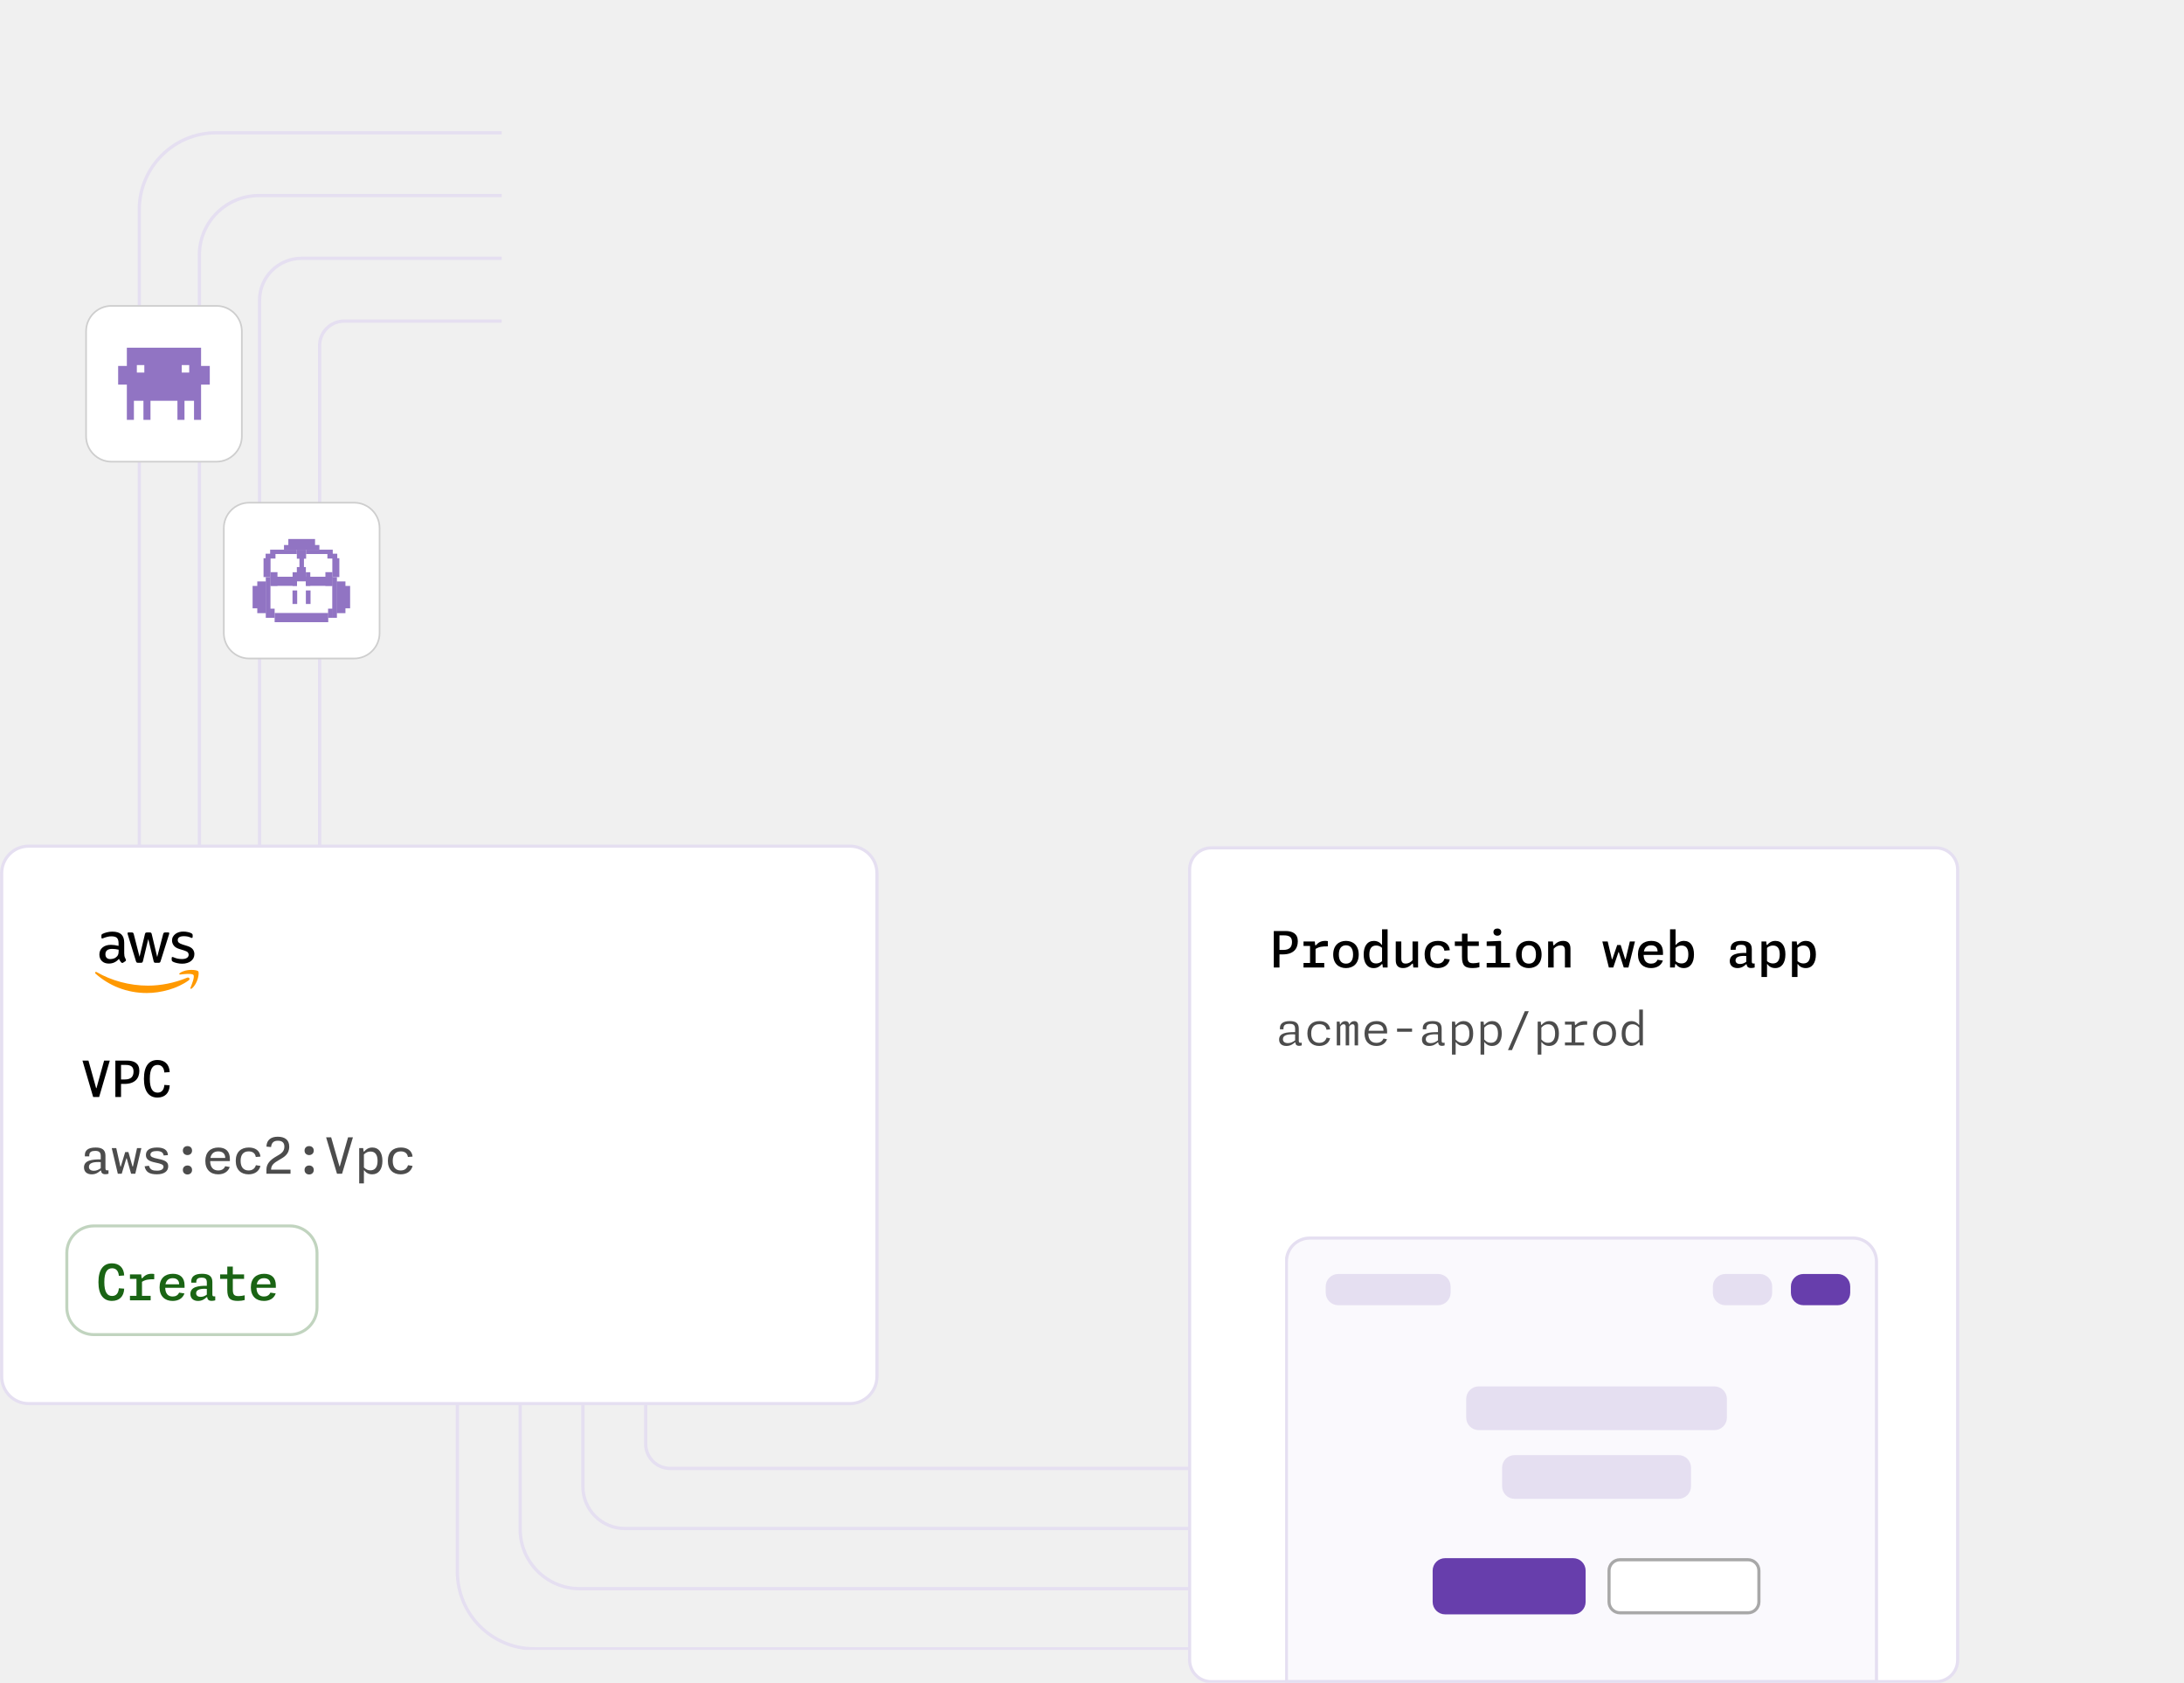
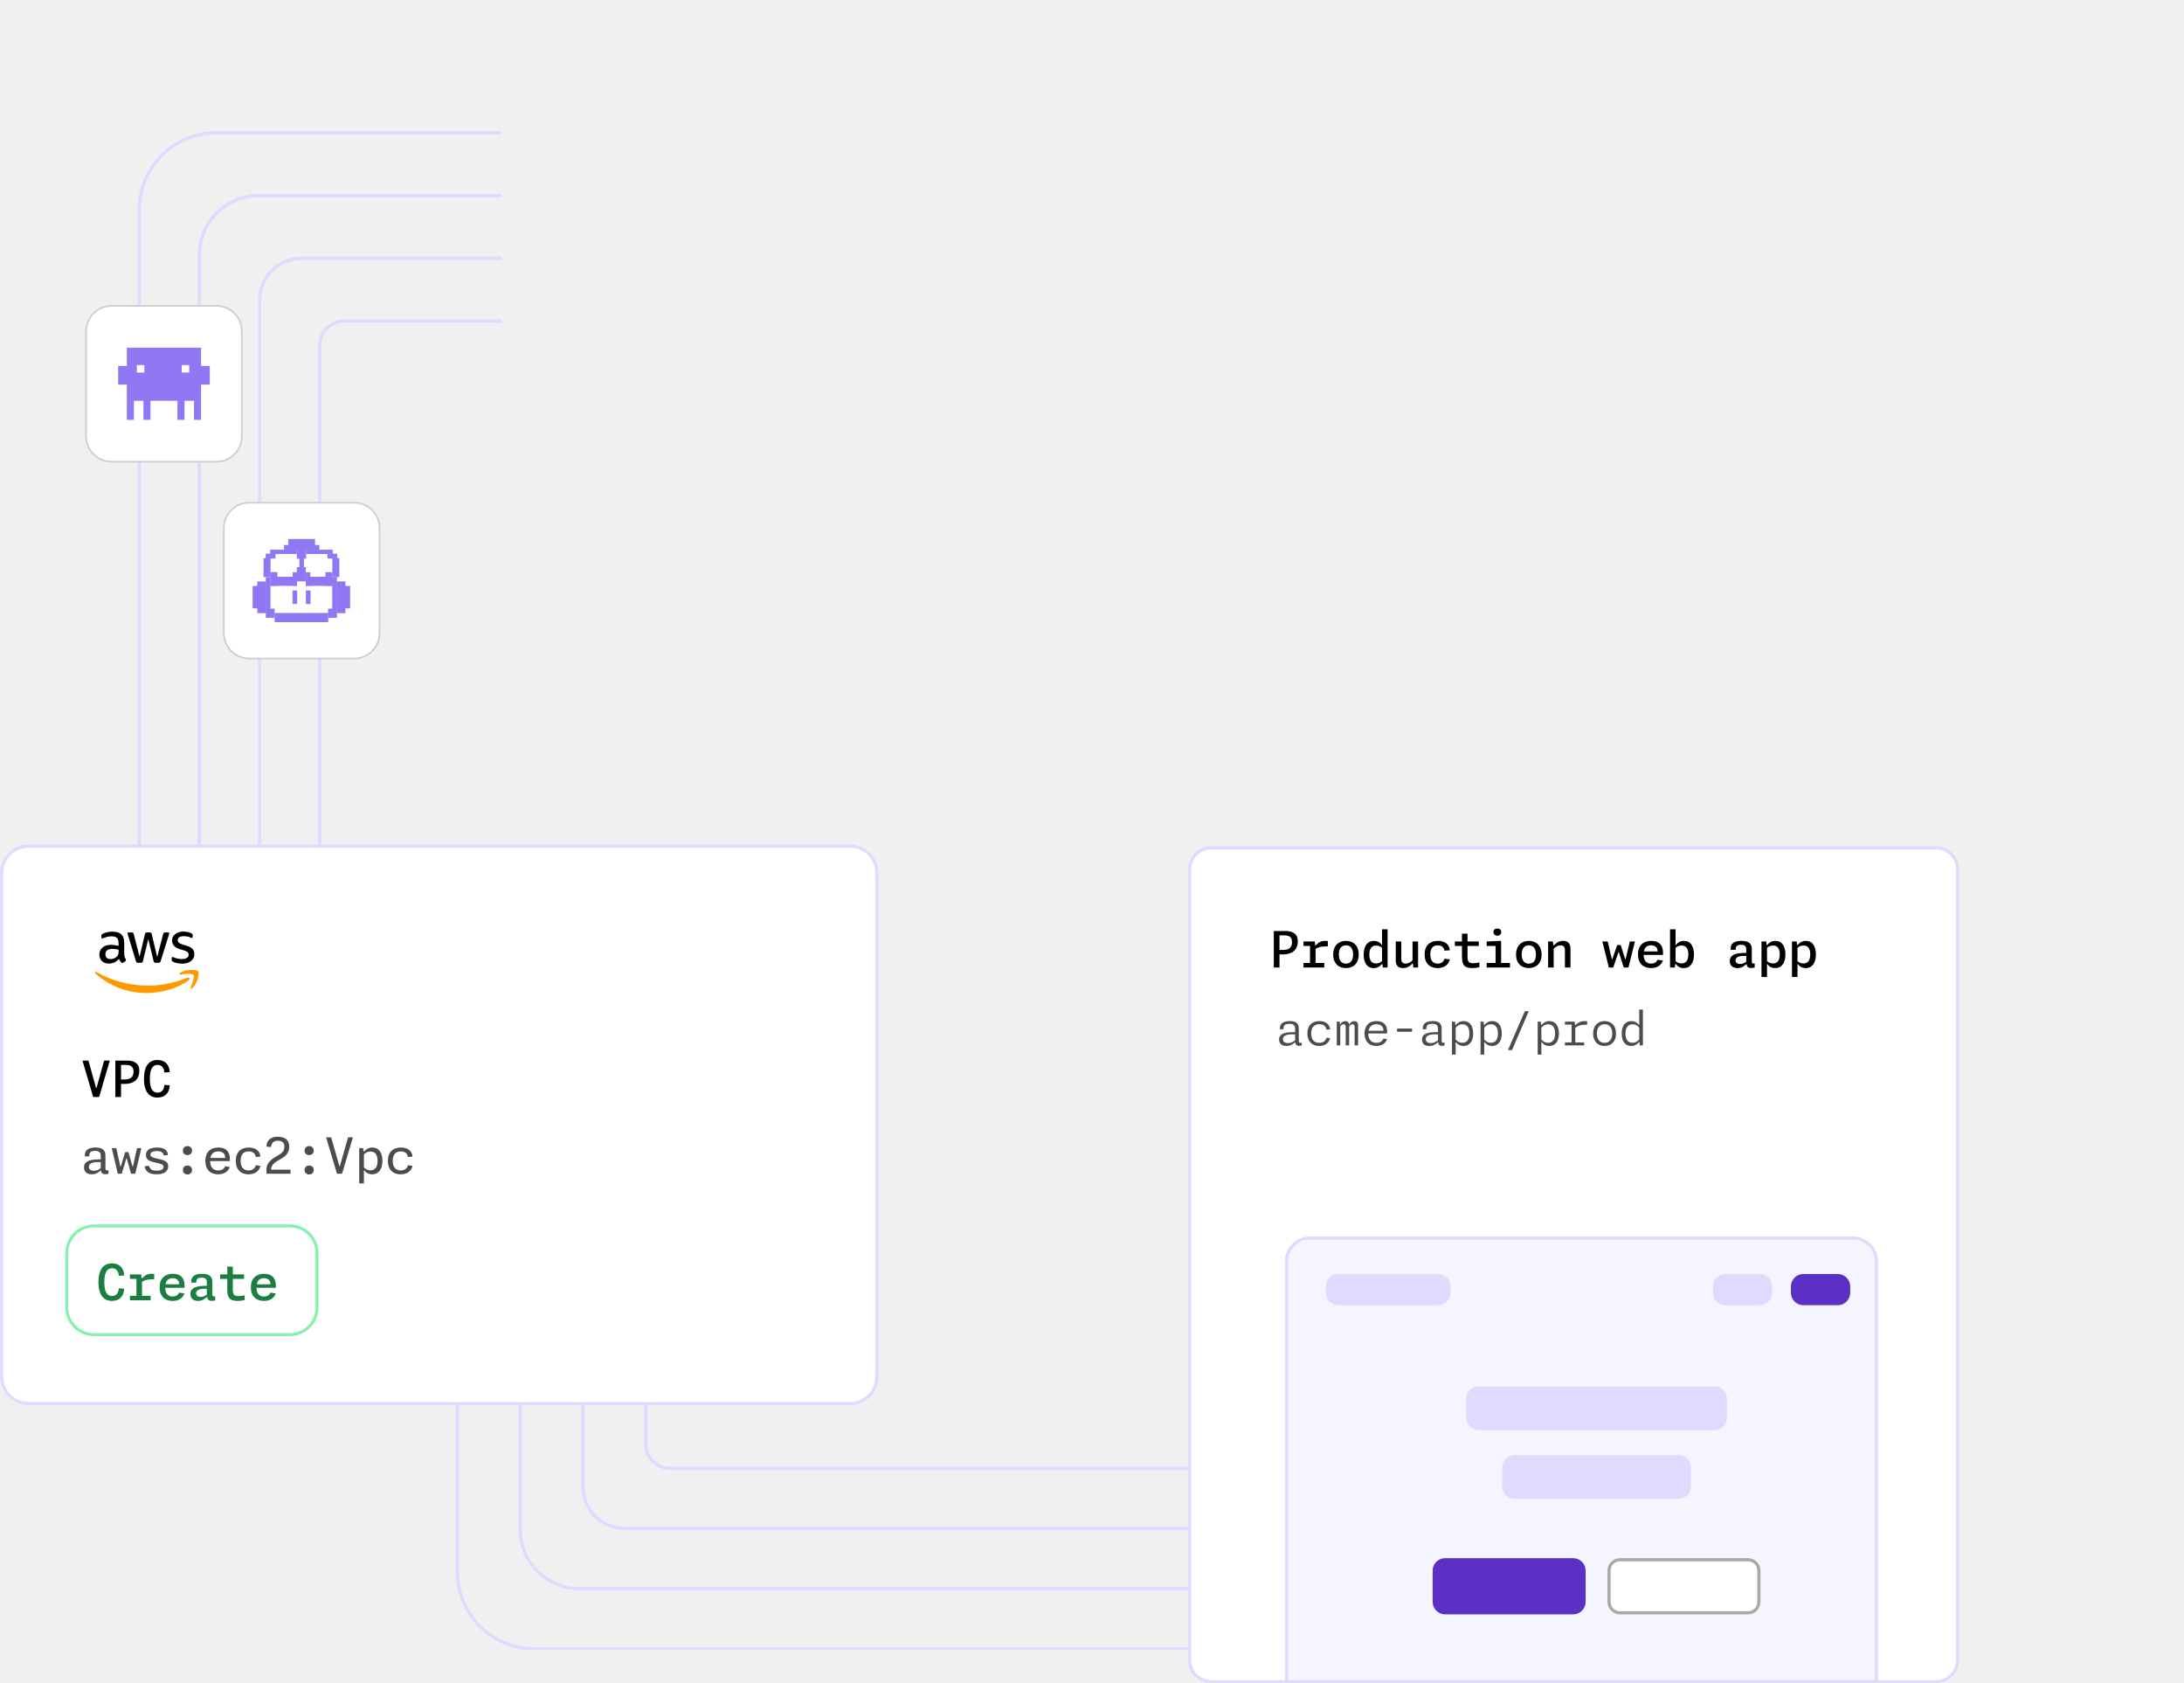
<svg xmlns="http://www.w3.org/2000/svg" width="666" height="513" viewBox="0 0 666 513" fill="none">
  <g clip-path="url(#clip0_1335_156291)">
    <g clip-path="url(#clip1_1335_156291)">
      <g clip-path="url(#clip2_1335_156291)">
-         <path d="M280.009 40.476L65.954 40.476C52.987 40.476 42.476 50.977 42.476 63.925L42.476 416.148" stroke="#E5DFF1" stroke-miterlimit="10" />
-         <path d="M291.433 59.621L78.949 59.621C68.933 59.621 60.803 67.742 60.803 77.748L60.803 416.148" stroke="#E5DFF1" stroke-miterlimit="10" />
-         <path d="M284.769 78.748L91.963 78.748C84.88 78.748 79.149 84.469 79.149 91.543L79.149 416.139" stroke="#E5DFF1" stroke-miterlimit="10" />
-         <path d="M280.961 97.893L104.949 97.893C100.817 97.893 97.466 101.244 97.466 105.367L97.466 416.139" stroke="#E5DFF1" stroke-miterlimit="10" />
+         <path d="M280.009 40.476L65.954 40.476C52.987 40.476 42.476 50.977 42.476 63.925L42.476 416.148" stroke="#dedbff" stroke-miterlimit="10" />
+         <path d="M291.433 59.621L78.949 59.621C68.933 59.621 60.803 67.742 60.803 77.748L60.803 416.148" stroke="#dedbff" stroke-miterlimit="10" />
+         <path d="M284.769 78.748L91.963 78.748C84.88 78.748 79.149 84.469 79.149 91.543L79.149 416.139" stroke="#dedbff" stroke-miterlimit="10" />
+         <path d="M280.961 97.893L104.949 97.893C100.817 97.893 97.466 101.244 97.466 105.367L97.466 416.139" stroke="#dedbff" stroke-miterlimit="10" />
      </g>
      <rect x="68.25" y="153.25" width="47.5" height="47.5" rx="7.75" fill="white" />
      <rect x="68.25" y="153.25" width="47.5" height="47.5" rx="7.75" stroke="#CECECE" stroke-width="0.5" />
-       <rect x="81.052" y="175.931" width="1.426" height="12.425" fill="#9174C3" />
-       <rect x="78.455" y="177.255" width="2.699" height="9.675" fill="#9174C3" />
-       <rect x="77.029" y="178.63" width="2.699" height="6.823" fill="#9174C3" />
-       <rect x="82.325" y="185.555" width="1.426" height="2.801" fill="#9174C3" />
-       <rect x="87.926" y="164.321" width="8.147" height="3.259" fill="#9174C3" />
-       <rect x="86.603" y="166.154" width="10.795" height="1.426" fill="#9174C3" />
-       <rect width="1.426" height="12.425" transform="matrix(-1 0 0 1 102.745 175.932)" fill="#9174C3" />
-       <rect width="2.699" height="9.675" transform="matrix(-1 0 0 1 105.341 177.255)" fill="#9174C3" />
-       <rect width="2.699" height="6.823" transform="matrix(-1 0 0 1 106.767 178.63)" fill="#9174C3" />
-       <rect width="1.426" height="2.801" transform="matrix(-1 0 0 1 101.472 185.555)" fill="#9174C3" />
-       <rect x="83.751" y="186.879" width="16.346" height="2.801" fill="#9174C3" />
-       <rect x="89.2" y="180.005" width="1.426" height="4.125" fill="#9174C3" />
-       <rect x="93.273" y="180.005" width="1.426" height="4.125" fill="#9174C3" />
-       <rect x="82.376" y="167.58" width="8.147" height="1.324" fill="#9174C3" />
-       <rect x="81.001" y="168.802" width="3.004" height="1.477" fill="#9174C3" />
-       <rect x="80.365" y="170.177" width="2.139" height="5.754" fill="#9174C3" />
-       <rect x="82.478" y="174.429" width="2.139" height="4.176" fill="#9174C3" />
-       <rect x="82.478" y="175.829" width="8.096" height="2.775" fill="#9174C3" />
-       <rect x="89.225" y="174.454" width="1.349" height="4.15" fill="#9174C3" />
-       <rect width="8.147" height="1.324" transform="matrix(-1 0 0 1 101.471 167.58)" fill="#9174C3" />
-       <rect width="3.004" height="1.477" transform="matrix(-1 0 0 1 102.846 168.802)" fill="#9174C3" />
-       <rect width="2.139" height="5.754" transform="matrix(-1 0 0 1 103.483 170.177)" fill="#9174C3" />
-       <rect width="2.139" height="4.176" transform="matrix(-1 0 0 1 101.37 174.429)" fill="#9174C3" />
-       <rect width="8.096" height="2.775" transform="matrix(-1 0 0 1 101.37 175.829)" fill="#9174C3" />
-       <rect width="1.349" height="4.15" transform="matrix(-1 0 0 1 94.6221 174.454)" fill="#9174C3" />
-       <rect x="90.523" y="172.876" width="2.75" height="4.354" fill="#9174C3" />
-       <rect x="90.523" y="167.58" width="2.826" height="2.75" fill="#9174C3" />
-       <rect x="91.312" y="170.177" width="1.375" height="2.75" fill="#9174C3" />
+       <rect x="81.052" y="175.931" width="1.426" height="12.425" fill="#9077f3" />
+       <rect x="78.455" y="177.255" width="2.699" height="9.675" fill="#9077f3" />
+       <rect x="77.029" y="178.63" width="2.699" height="6.823" fill="#9077f3" />
+       <rect x="82.325" y="185.555" width="1.426" height="2.801" fill="#9077f3" />
+       <rect x="87.926" y="164.321" width="8.147" height="3.259" fill="#9077f3" />
+       <rect x="86.603" y="166.154" width="10.795" height="1.426" fill="#9077f3" />
+       <rect width="1.426" height="12.425" transform="matrix(-1 0 0 1 102.745 175.932)" fill="#9077f3" />
+       <rect width="2.699" height="9.675" transform="matrix(-1 0 0 1 105.341 177.255)" fill="#9077f3" />
+       <rect width="2.699" height="6.823" transform="matrix(-1 0 0 1 106.767 178.63)" fill="#9077f3" />
+       <rect width="1.426" height="2.801" transform="matrix(-1 0 0 1 101.472 185.555)" fill="#9077f3" />
+       <rect x="83.751" y="186.879" width="16.346" height="2.801" fill="#9077f3" />
+       <rect x="89.2" y="180.005" width="1.426" height="4.125" fill="#9077f3" />
+       <rect x="93.273" y="180.005" width="1.426" height="4.125" fill="#9077f3" />
+       <rect x="82.376" y="167.58" width="8.147" height="1.324" fill="#9077f3" />
+       <rect x="81.001" y="168.802" width="3.004" height="1.477" fill="#9077f3" />
+       <rect x="80.365" y="170.177" width="2.139" height="5.754" fill="#9077f3" />
+       <rect x="82.478" y="174.429" width="2.139" height="4.176" fill="#9077f3" />
+       <rect x="82.478" y="175.829" width="8.096" height="2.775" fill="#9077f3" />
+       <rect x="89.225" y="174.454" width="1.349" height="4.15" fill="#9077f3" />
+       <rect width="8.147" height="1.324" transform="matrix(-1 0 0 1 101.471 167.58)" fill="#9077f3" />
+       <rect width="3.004" height="1.477" transform="matrix(-1 0 0 1 102.846 168.802)" fill="#9077f3" />
+       <rect width="2.139" height="5.754" transform="matrix(-1 0 0 1 103.483 170.177)" fill="#9077f3" />
+       <rect width="2.139" height="4.176" transform="matrix(-1 0 0 1 101.37 174.429)" fill="#9077f3" />
+       <rect width="8.096" height="2.775" transform="matrix(-1 0 0 1 101.37 175.829)" fill="#9077f3" />
+       <rect width="1.349" height="4.15" transform="matrix(-1 0 0 1 94.6221 174.454)" fill="#9077f3" />
+       <rect x="90.523" y="172.876" width="2.75" height="4.354" fill="#9077f3" />
+       <rect x="90.523" y="167.58" width="2.826" height="2.75" fill="#9077f3" />
+       <rect x="91.312" y="170.177" width="1.375" height="2.75" fill="#9077f3" />
      <rect x="26.25" y="93.25" width="47.5" height="47.5" rx="7.75" fill="white" />
      <rect x="26.25" y="93.25" width="47.5" height="47.5" rx="7.75" stroke="#CECECE" stroke-width="0.5" />
-       <path d="M61.316 111.563H63.971V117.253H61.316V128H59.167V122.184H56.259V128H54.109V122.184H45.891V128H43.742V122.184H40.833V128H38.684V117.253H36.029V111.563H38.684V106H61.316V111.563Z" fill="#9174C3" />
+       <path d="M61.316 111.563H63.971V117.253H61.316V128H59.167V122.184H56.259V128H54.109V122.184H45.891V128H43.742V122.184H40.833V128H38.684V117.253H36.029V111.563H38.684V106H61.316V111.563Z" fill="#9077f3" />
      <rect x="41.731" y="111.297" width="2.281" height="2.281" fill="white" />
      <rect x="55.417" y="111.297" width="2.281" height="2.281" fill="white" />
    </g>
    <g clip-path="url(#clip3_1335_156291)">
-       <path d="M139.477 265.125L139.477 479.18C139.477 492.147 149.978 502.657 162.925 502.657H515.149" stroke="#E5DFF1" stroke-miterlimit="10" />
-       <path d="M158.622 253.701L158.622 466.185C158.622 476.2 166.743 484.331 176.749 484.331H515.149" stroke="#E5DFF1" stroke-miterlimit="10" />
-       <path d="M177.748 260.365L177.748 453.171C177.748 460.254 183.47 465.985 190.543 465.985H515.139" stroke="#E5DFF1" stroke-miterlimit="10" />
-       <path d="M196.894 264.173L196.894 440.185C196.894 444.317 200.245 447.668 204.367 447.668H515.139" stroke="#E5DFF1" stroke-miterlimit="10" />
+       <path d="M139.477 265.125L139.477 479.18C139.477 492.147 149.978 502.657 162.925 502.657H515.149" stroke="#dedbff" stroke-miterlimit="10" />
+       <path d="M158.622 253.701L158.622 466.185C158.622 476.2 166.743 484.331 176.749 484.331H515.149" stroke="#dedbff" stroke-miterlimit="10" />
+       <path d="M177.748 260.365L177.748 453.171C177.748 460.254 183.47 465.985 190.543 465.985H515.139" stroke="#dedbff" stroke-miterlimit="10" />
+       <path d="M196.894 264.173L196.894 440.185C196.894 444.317 200.245 447.668 204.367 447.668H515.139" stroke="#dedbff" stroke-miterlimit="10" />
    </g>
-     <rect x="362.77" y="258.483" width="234.205" height="254.199" rx="6.61" fill="white" stroke="#E5DFF1" stroke-width="0.952" />
+     <rect x="362.77" y="258.483" width="234.205" height="254.199" rx="6.61" fill="white" stroke="#dedbff" stroke-width="0.952" />
    <path d="M393.329 311.294C395.072 311.294 396.057 311.872 396.057 313.593V317.306C396.057 317.856 396.278 317.999 396.964 317.877V318.705C396.664 318.798 396.386 318.841 396.143 318.841C395.315 318.841 395.036 318.356 395.007 317.784H394.893C394.272 318.291 393.544 318.877 392.287 318.877C390.916 318.877 390.059 318.17 390.059 316.92C390.059 314.9 392.28 314.65 394.943 314.657V313.671C394.943 312.372 394.229 312.115 393.172 312.129C392.18 312.136 391.409 312.386 391.387 313.472L391.38 313.8H390.309V313.414C390.309 312.179 391.173 311.294 393.329 311.294ZM391.223 316.799C391.223 317.592 391.794 318.006 392.751 318.006C393.629 318.006 394.272 317.649 394.943 317.163V315.357C394.672 315.335 394.408 315.321 394.186 315.321C392.358 315.321 391.223 315.685 391.223 316.799ZM405.62 316.535C405.227 318.056 403.97 318.877 402.285 318.877C400.179 318.877 398.679 317.577 398.679 315.064C398.679 312.593 400.143 311.294 402.342 311.294C404.092 311.294 405.42 312.108 405.627 313.829L404.506 313.921C404.327 312.715 403.442 312.243 402.321 312.243C400.7 312.243 399.843 313.243 399.843 315.064C399.843 316.999 400.8 317.927 402.292 317.927C403.399 317.927 404.213 317.413 404.542 316.335L405.62 316.535ZM411.419 318.705H410.363V312.965C410.363 312.4 410.034 312.258 409.734 312.258C409.284 312.258 408.949 312.572 408.706 312.965V318.705H407.642V311.465H408.513L408.62 312.336H408.699C409.013 311.701 409.542 311.308 410.234 311.308C410.884 311.308 411.334 311.644 411.412 312.336H411.477C411.784 311.701 412.291 311.308 412.969 311.308C413.669 311.308 414.14 311.715 414.14 312.543V318.705H413.083V312.965C413.083 312.4 412.755 312.258 412.448 312.258C411.998 312.258 411.662 312.579 411.419 312.972V318.705ZM416.105 315.085C416.105 312.665 417.533 311.294 419.768 311.294C421.796 311.294 422.996 312.365 422.996 314.443V315.057H417.262V315.085C417.262 316.985 418.19 317.927 419.733 317.927C420.754 317.927 421.503 317.513 421.882 316.62L422.96 316.82C422.489 318.091 421.389 318.877 419.733 318.877C417.562 318.877 416.105 317.549 416.105 315.085ZM417.333 314.25H421.903C421.889 312.85 420.961 312.243 419.725 312.243C418.412 312.243 417.576 312.957 417.333 314.25ZM426.032 314.55V313.571H430.602V314.55H426.032ZM436.894 311.294C438.637 311.294 439.622 311.872 439.622 313.593V317.306C439.622 317.856 439.843 317.999 440.529 317.877V318.705C440.229 318.798 439.95 318.841 439.708 318.841C438.879 318.841 438.601 318.356 438.572 317.784H438.458C437.837 318.291 437.109 318.877 435.852 318.877C434.481 318.877 433.624 318.17 433.624 316.92C433.624 314.9 435.845 314.65 438.508 314.657V313.671C438.508 312.372 437.794 312.115 436.737 312.129C435.745 312.136 434.974 312.386 434.952 313.472L434.945 313.8H433.874V313.414C433.874 312.179 434.738 311.294 436.894 311.294ZM434.788 316.799C434.788 317.592 435.359 318.006 436.316 318.006C437.194 318.006 437.837 317.649 438.508 317.163V315.357C438.237 315.335 437.973 315.321 437.751 315.321C435.923 315.321 434.788 315.685 434.788 316.799ZM449.242 315.078C449.242 317.492 448.099 318.877 446.3 318.877C445.222 318.877 444.493 318.384 443.979 317.72H443.894V321.512H442.773V311.465H443.708L443.808 312.45H443.972C444.536 311.779 445.293 311.294 446.357 311.294C448.178 311.294 449.242 312.729 449.242 315.078ZM443.894 316.899C444.551 317.656 445.2 317.913 445.914 317.913C447.278 317.913 448.085 316.97 448.085 315.078C448.085 313.236 447.328 312.265 445.936 312.265C445.229 312.265 444.579 312.529 443.894 313.286V316.899ZM457.955 315.078C457.955 317.492 456.812 318.877 455.013 318.877C453.935 318.877 453.206 318.384 452.692 317.72H452.607V321.512H451.486V311.465H452.421L452.521 312.45H452.685C453.249 311.779 454.006 311.294 455.07 311.294C456.891 311.294 457.955 312.729 457.955 315.078ZM452.607 316.899C453.264 317.656 453.913 317.913 454.627 317.913C455.991 317.913 456.798 316.97 456.798 315.078C456.798 313.236 456.041 312.265 454.649 312.265C453.942 312.265 453.292 312.529 452.607 313.286V316.899ZM461.07 320.134H459.856L464.983 308.28H466.189L461.07 320.134ZM475.381 315.078C475.381 317.492 474.238 318.877 472.439 318.877C471.361 318.877 470.632 318.384 470.118 317.72H470.033V321.512H468.912V311.465H469.847L469.947 312.45H470.111C470.675 311.779 471.432 311.294 472.496 311.294C474.317 311.294 475.381 312.729 475.381 315.078ZM470.033 316.899C470.689 317.656 471.339 317.913 472.053 317.913C473.417 317.913 474.224 316.97 474.224 315.078C474.224 313.236 473.467 312.265 472.075 312.265C471.368 312.265 470.718 312.529 470.033 313.286V316.899ZM480.181 311.465L480.295 312.486H480.452C481.252 311.722 482.002 311.301 483.308 311.301C483.565 311.301 483.787 311.315 484.001 311.351V312.386C482.316 312.386 481.495 312.508 480.374 313.35V317.806H483.08V318.705H477.225V317.806H479.252V312.365H477.225V311.465H480.181ZM492.807 315.092C492.807 317.584 491.25 318.877 489.308 318.877C487.373 318.877 485.809 317.584 485.809 315.092C485.809 312.6 487.373 311.294 489.308 311.294C491.25 311.294 492.807 312.6 492.807 315.092ZM491.65 315.092C491.65 313.2 490.693 312.243 489.308 312.243C487.923 312.243 486.966 313.2 486.966 315.092C486.966 316.985 487.923 317.927 489.308 317.927C490.693 317.927 491.65 316.985 491.65 315.092ZM494.522 315.1C494.522 312.679 495.665 311.301 497.464 311.301C498.542 311.301 499.27 311.786 499.785 312.45H499.87V307.781H500.991V318.705H500.056L499.949 317.72H499.792C499.228 318.391 498.471 318.877 497.407 318.877C495.593 318.877 494.522 317.442 494.522 315.1ZM495.686 315.1C495.686 316.935 496.436 317.913 497.828 317.913C498.542 317.913 499.192 317.649 499.87 316.885V313.279C499.213 312.522 498.564 312.258 497.849 312.258C496.486 312.258 495.686 313.2 495.686 315.1Z" fill="black" fill-opacity="0.7" />
    <path d="M390.173 294.952H388.436V283.832H391.97C394.194 283.832 395.763 284.662 395.763 286.962C395.763 289.263 394.415 290.961 391.193 290.961H390.173V294.952ZM391.33 289.598C393.303 289.598 393.989 288.646 393.989 287.168C393.989 285.69 393.166 285.157 391.544 285.157H390.173V289.598H391.33ZM400.944 287.023L401.058 288.173H401.279C402.049 287.305 402.81 286.841 404.151 286.841C404.44 286.841 404.684 286.863 404.92 286.917V288.509C403.252 288.509 402.3 288.608 401.18 289.293V293.581H403.823V294.952H397.502V293.581H399.489V288.394H397.502V287.023H400.944ZM414.336 291.007C414.336 293.825 412.584 295.135 410.444 295.135C408.311 295.135 406.552 293.825 406.552 291.007C406.552 288.189 408.311 286.841 410.444 286.841C412.584 286.841 414.336 288.189 414.336 291.007ZM412.614 291.007C412.614 289.026 411.716 288.189 410.444 288.189C409.179 288.189 408.273 289.026 408.273 291.007C408.273 292.979 409.179 293.779 410.444 293.779C411.716 293.779 412.614 292.979 412.614 291.007ZM415.846 291.007C415.846 288.493 416.927 286.848 418.953 286.848C420.111 286.848 420.88 287.374 421.352 288.044H421.451V283.299H423.142V294.952H421.687L421.573 293.939H421.36C420.819 294.609 420.035 295.142 418.892 295.142C416.881 295.142 415.846 293.474 415.846 291.007ZM417.574 291.007C417.574 292.835 418.275 293.718 419.631 293.718C420.263 293.718 420.865 293.528 421.451 293.01V288.966C420.865 288.448 420.255 288.257 419.646 288.257C418.306 288.257 417.574 289.141 417.574 291.007ZM425.627 287.023H427.318V292.302C427.318 293.459 427.904 293.764 428.635 293.764C429.481 293.764 430.174 293.36 430.745 292.736V287.023H432.436V294.952H430.981L430.859 293.794H430.638C429.968 294.526 429.153 295.127 427.858 295.127C426.457 295.127 425.627 294.426 425.627 292.751V287.023ZM442.118 292.5C441.669 294.335 440.161 295.135 438.394 295.135C436.025 295.135 434.433 293.711 434.433 290.976C434.433 288.166 436.132 286.841 438.478 286.841C440.45 286.841 441.928 287.754 442.118 289.689L440.465 289.834C440.29 288.722 439.521 288.189 438.432 288.189C436.939 288.189 436.162 289.171 436.162 290.976C436.162 292.873 437.015 293.779 438.409 293.779C439.49 293.779 440.191 293.238 440.488 292.263L442.118 292.5ZM449.127 295.127C446.781 295.135 445.822 294.449 445.822 291.73V288.394H443.643V287.023H445.822V284.647H447.512V287.023H450.955V288.394H447.512V291.685C447.512 293.276 447.992 293.657 449.31 293.657C449.927 293.657 450.544 293.551 451.138 293.406V294.861C450.559 295.028 449.858 295.127 449.127 295.127ZM453.356 294.952V293.581H456.067V288.379H453.356V287.023L457.553 286.841L457.758 287.046V293.581H460.47V294.952H453.356ZM456.608 285.264C455.907 285.264 455.42 284.837 455.42 284.16C455.42 283.482 455.907 283.07 456.608 283.07C457.317 283.07 457.796 283.482 457.796 284.16C457.796 284.837 457.317 285.264 456.608 285.264ZM470.099 291.007C470.099 293.825 468.347 295.135 466.207 295.135C464.074 295.135 462.315 293.825 462.315 291.007C462.315 288.189 464.074 286.841 466.207 286.841C468.347 286.841 470.099 288.189 470.099 291.007ZM468.377 291.007C468.377 289.026 467.479 288.189 466.207 288.189C464.942 288.189 464.036 289.026 464.036 291.007C464.036 292.979 464.942 293.779 466.207 293.779C467.479 293.779 468.377 292.979 468.377 291.007ZM478.905 294.952H477.214V289.666C477.214 288.516 476.628 288.211 475.897 288.211C475.059 288.211 474.366 288.623 473.787 289.24V294.952H472.096V287.023H473.551L473.673 288.173H473.893C474.571 287.45 475.386 286.841 476.681 286.841C478.075 286.841 478.905 287.541 478.905 289.224V294.952ZM488.627 287.023H490.257L491.544 292.423H491.666L493.159 288.097H494.218L495.589 292.423H495.726L497.013 287.023H498.574L496.579 294.952H495.155L493.646 290.26H493.547L491.956 294.952H490.615L488.627 287.023ZM499.49 290.976C499.49 288.257 501.12 286.841 503.55 286.841C505.804 286.841 507.122 288.021 507.122 290.397V291.121H501.211C501.257 292.88 502.072 293.779 503.489 293.779C504.395 293.779 505.096 293.414 505.454 292.591L507.091 292.842C506.543 294.411 505.157 295.135 503.481 295.135C501.12 295.135 499.49 293.711 499.49 290.976ZM501.295 290.055H505.469C505.469 288.767 504.646 288.189 503.496 288.189C502.339 288.189 501.539 288.79 501.295 290.055ZM516.568 290.969C516.568 293.482 515.486 295.135 513.46 295.135C512.31 295.135 511.533 294.602 511.069 293.931H510.848L510.726 294.952H509.271V283.299H510.962V288.044H511.061C511.594 287.374 512.379 286.841 513.521 286.841C515.54 286.841 516.568 288.501 516.568 290.969ZM510.962 293.01C511.549 293.52 512.15 293.718 512.767 293.718C514.108 293.718 514.847 292.835 514.847 290.969C514.847 289.141 514.146 288.257 512.783 288.257C512.158 288.257 511.549 288.455 510.962 288.973V293.01ZM531.043 286.841C533.015 286.841 534.204 287.488 534.204 289.339V293.132C534.204 293.672 534.394 293.81 535.079 293.726V294.952C534.691 295.059 534.333 295.112 534.006 295.112C533 295.112 532.68 294.617 532.619 293.977H532.452C531.85 294.579 531.035 295.135 529.832 295.135C528.407 295.135 527.486 294.335 527.486 293.002C527.486 290.778 530.03 290.481 532.513 290.512V289.43C532.513 288.295 531.858 288.013 530.913 288.021C529.984 288.021 529.306 288.318 529.299 289.24L529.291 289.56H527.752V289.156C527.752 287.8 528.674 286.841 531.043 286.841ZM529.245 292.781C529.245 293.49 529.771 293.886 530.639 293.886C531.355 293.886 531.957 293.612 532.513 293.208V291.456C532.299 291.433 532.086 291.418 531.873 291.418C530.22 291.418 529.245 291.814 529.245 292.781ZM544.449 290.969C544.449 293.482 543.368 295.135 541.342 295.135C540.192 295.135 539.415 294.602 538.95 293.931H538.844V297.846H537.153V287.023H538.608L538.714 288.044H538.943C539.476 287.374 540.26 286.841 541.403 286.841C543.421 286.841 544.449 288.501 544.449 290.969ZM538.844 293.01C539.43 293.52 540.032 293.718 540.649 293.718C541.989 293.718 542.728 292.835 542.728 290.969C542.728 289.141 542.027 288.257 540.664 288.257C540.04 288.257 539.43 288.455 538.844 288.973V293.01ZM553.743 290.969C553.743 293.482 552.662 295.135 550.636 295.135C549.486 295.135 548.709 294.602 548.244 293.931H548.138V297.846H546.447V287.023H547.901L548.008 288.044H548.237C548.77 287.374 549.554 286.841 550.697 286.841C552.715 286.841 553.743 288.501 553.743 290.969ZM548.138 293.01C548.724 293.52 549.326 293.718 549.943 293.718C551.283 293.718 552.022 292.835 552.022 290.969C552.022 289.141 551.321 288.257 549.958 288.257C549.333 288.257 548.724 288.455 548.138 288.973V293.01Z" fill="black" />
    <g clip-path="url(#clip4_1335_156291)">
-       <path d="M399.424 377.441H565.082C569.025 377.442 572.222 380.639 572.222 384.582V512.634H392.283V384.582C392.283 380.639 395.48 377.442 399.424 377.441Z" fill="#FAF9FD" stroke="#E5DFF1" stroke-width="0.952" />
-       <rect x="404.271" y="388.391" width="38.082" height="9.521" rx="3.808" fill="#E5DFF1" />
-       <rect x="447.113" y="422.664" width="79.497" height="13.329" rx="3.808" fill="#E5DFF1" />
-       <rect x="458.062" y="443.61" width="57.599" height="13.329" rx="3.808" fill="#E5DFF1" />
-       <rect x="436.879" y="475.027" width="46.651" height="17.137" rx="3.808" fill="#673EAC" />
+       <path d="M399.424 377.441H565.082C569.025 377.442 572.222 380.639 572.222 384.582V512.634H392.283V384.582C392.283 380.639 395.48 377.442 399.424 377.441Z" fill="#f5f5ff" stroke="#dedbff" stroke-width="0.952" />
+       <rect x="404.271" y="388.391" width="38.082" height="9.521" rx="3.808" fill="#dedbff" />
+       <rect x="447.113" y="422.664" width="79.497" height="13.329" rx="3.808" fill="#dedbff" />
+       <rect x="458.062" y="443.61" width="57.599" height="13.329" rx="3.808" fill="#dedbff" />
+       <rect x="436.879" y="475.027" width="46.651" height="17.137" rx="3.808" fill="#5a30c5" />
      <rect x="490.67" y="475.503" width="45.699" height="16.185" rx="3.332" fill="white" stroke="#A8A8A8" stroke-width="0.952" />
-       <rect x="546.127" y="388.391" width="18.089" height="9.521" rx="3.808" fill="#673EAC" />
-       <rect x="522.326" y="388.391" width="18.089" height="9.521" rx="3.808" fill="#E5DFF1" />
+       <rect x="546.127" y="388.391" width="18.089" height="9.521" rx="3.808" fill="#5a30c5" />
+       <rect x="522.326" y="388.391" width="18.089" height="9.521" rx="3.808" fill="#dedbff" />
    </g>
-     <rect x="0.512" y="257.962" width="266.909" height="169.947" rx="8.23" fill="white" stroke="#E5DFF1" stroke-width="0.952" />
-     <rect x="20.376" y="373.742" width="76.294" height="33.136" rx="8.253" stroke="#C1D4BF" stroke-width="0.906" />
+     <rect x="0.512" y="257.962" width="266.909" height="169.947" rx="8.23" fill="white" stroke="#dedbff" stroke-width="0.952" />
+     <rect x="20.376" y="373.742" width="76.294" height="33.136" rx="8.253" stroke="#84F1AC" stroke-width="0.906" />
    <path d="M25.148 323.333H26.973L29.314 331.742H29.421L31.747 323.333H33.481L30.234 334.434H28.41L25.148 323.333ZM36.912 334.434H35.178V323.333H38.706C40.926 323.333 42.492 324.162 42.492 326.458C42.492 328.754 41.147 330.45 37.931 330.45H36.912V334.434ZM38.067 329.089C40.036 329.089 40.721 328.138 40.721 326.663C40.721 325.188 39.9 324.656 38.28 324.656H36.912V329.089H38.067ZM45.687 328.884C45.687 331.993 46.615 333.103 48.059 333.103C49.306 333.103 50.006 332.259 50.12 330.754L51.747 330.875C51.656 333.286 50.234 334.609 48.014 334.609C45.528 334.609 43.893 332.86 43.893 328.884C43.893 324.9 45.513 323.151 48.014 323.151C50.219 323.151 51.656 324.481 51.747 326.846L50.12 326.968C50.006 325.508 49.306 324.656 48.059 324.656C46.615 324.656 45.687 325.766 45.687 328.884Z" fill="black" />
-     <path d="M31.811 390.877C31.811 393.987 32.739 395.097 34.183 395.097C35.43 395.097 36.13 394.253 36.244 392.748L37.871 392.869C37.779 395.28 36.358 396.602 34.138 396.602C31.651 396.602 30.017 394.854 30.017 390.877C30.017 386.893 31.636 385.145 34.138 385.145C36.343 385.145 37.779 386.475 37.871 388.84L36.244 388.961C36.13 387.502 35.43 386.65 34.183 386.65C32.739 386.65 31.811 387.76 31.811 390.877ZM43.065 388.513L43.179 389.661H43.4C44.168 388.794 44.928 388.33 46.266 388.33C46.555 388.33 46.798 388.353 47.034 388.406V389.995C45.369 389.995 44.419 390.094 43.301 390.779V395.059H45.939V396.428H39.629V395.059H41.613V389.881H39.629V388.513H43.065ZM48.663 392.459C48.663 389.745 50.29 388.33 52.715 388.33C54.966 388.33 56.281 389.509 56.281 391.881V392.603H50.381C50.427 394.36 51.24 395.257 52.655 395.257C53.559 395.257 54.259 394.892 54.616 394.071L56.251 394.322C55.703 395.888 54.32 396.61 52.647 396.61C50.29 396.61 48.663 395.188 48.663 392.459ZM50.465 391.539H54.631C54.631 390.254 53.81 389.676 52.662 389.676C51.507 389.676 50.708 390.277 50.465 391.539ZM61.605 388.33C63.574 388.33 64.76 388.977 64.76 390.824V394.61C64.76 395.15 64.951 395.287 65.635 395.204V396.428C65.247 396.534 64.89 396.587 64.563 396.587C63.559 396.587 63.24 396.093 63.179 395.454H63.012C62.411 396.055 61.597 396.61 60.396 396.61C58.974 396.61 58.054 395.812 58.054 394.481C58.054 392.261 60.594 391.965 63.072 391.995V390.915C63.072 389.783 62.419 389.501 61.476 389.509C60.548 389.509 59.872 389.805 59.864 390.725L59.856 391.045H58.321V390.642C58.321 389.288 59.241 388.33 61.605 388.33ZM59.811 394.261C59.811 394.968 60.335 395.363 61.202 395.363C61.917 395.363 62.517 395.089 63.072 394.687V392.938C62.86 392.915 62.647 392.9 62.434 392.9C60.784 392.9 59.811 393.295 59.811 394.261ZM72.609 396.602C70.267 396.61 69.309 395.926 69.309 393.212V389.881H67.134V388.513H69.309V386.141H70.997V388.513H74.433V389.881H70.997V393.166C70.997 394.755 71.476 395.135 72.791 395.135C73.407 395.135 74.023 395.029 74.616 394.884V396.336C74.038 396.504 73.338 396.602 72.609 396.602ZM76.496 392.459C76.496 389.745 78.123 388.33 80.548 388.33C82.798 388.33 84.114 389.509 84.114 391.881V392.603H78.214C78.259 394.36 79.073 395.257 80.487 395.257C81.392 395.257 82.091 394.892 82.449 394.071L84.083 394.322C83.536 395.888 82.152 396.61 80.479 396.61C78.123 396.61 76.496 395.188 76.496 392.459ZM78.297 391.539H82.464C82.464 390.254 81.643 389.676 80.495 389.676C79.339 389.676 78.541 390.277 78.297 391.539Z" fill="#1A6414" />
+     <path d="M31.811 390.877C31.811 393.987 32.739 395.097 34.183 395.097C35.43 395.097 36.13 394.253 36.244 392.748L37.871 392.869C37.779 395.28 36.358 396.602 34.138 396.602C31.651 396.602 30.017 394.854 30.017 390.877C30.017 386.893 31.636 385.145 34.138 385.145C36.343 385.145 37.779 386.475 37.871 388.84L36.244 388.961C36.13 387.502 35.43 386.65 34.183 386.65C32.739 386.65 31.811 387.76 31.811 390.877ZM43.065 388.513L43.179 389.661H43.4C44.168 388.794 44.928 388.33 46.266 388.33C46.555 388.33 46.798 388.353 47.034 388.406V389.995C45.369 389.995 44.419 390.094 43.301 390.779V395.059H45.939V396.428H39.629V395.059H41.613V389.881H39.629V388.513H43.065ZM48.663 392.459C48.663 389.745 50.29 388.33 52.715 388.33C54.966 388.33 56.281 389.509 56.281 391.881V392.603H50.381C50.427 394.36 51.24 395.257 52.655 395.257C53.559 395.257 54.259 394.892 54.616 394.071L56.251 394.322C55.703 395.888 54.32 396.61 52.647 396.61C50.29 396.61 48.663 395.188 48.663 392.459ZM50.465 391.539H54.631C54.631 390.254 53.81 389.676 52.662 389.676C51.507 389.676 50.708 390.277 50.465 391.539ZM61.605 388.33C63.574 388.33 64.76 388.977 64.76 390.824V394.61C64.76 395.15 64.951 395.287 65.635 395.204V396.428C65.247 396.534 64.89 396.587 64.563 396.587C63.559 396.587 63.24 396.093 63.179 395.454H63.012C62.411 396.055 61.597 396.61 60.396 396.61C58.974 396.61 58.054 395.812 58.054 394.481C58.054 392.261 60.594 391.965 63.072 391.995V390.915C63.072 389.783 62.419 389.501 61.476 389.509C60.548 389.509 59.872 389.805 59.864 390.725L59.856 391.045H58.321V390.642C58.321 389.288 59.241 388.33 61.605 388.33ZM59.811 394.261C59.811 394.968 60.335 395.363 61.202 395.363C61.917 395.363 62.517 395.089 63.072 394.687V392.938C62.86 392.915 62.647 392.9 62.434 392.9C60.784 392.9 59.811 393.295 59.811 394.261ZM72.609 396.602C70.267 396.61 69.309 395.926 69.309 393.212V389.881H67.134V388.513H69.309V386.141H70.997V388.513H74.433V389.881H70.997V393.166C70.997 394.755 71.476 395.135 72.791 395.135C73.407 395.135 74.023 395.029 74.616 394.884V396.336C74.038 396.504 73.338 396.602 72.609 396.602ZM76.496 392.459C76.496 389.745 78.123 388.33 80.548 388.33C82.798 388.33 84.114 389.509 84.114 391.881V392.603H78.214C78.259 394.36 79.073 395.257 80.487 395.257C81.392 395.257 82.091 394.892 82.449 394.071L84.083 394.322C83.536 395.888 82.152 396.61 80.479 396.61C78.123 396.61 76.496 395.188 76.496 392.459ZM78.297 391.539H82.464C82.464 390.254 81.643 389.676 80.495 389.676C79.339 389.676 78.541 390.277 78.297 391.539Z" fill="#1C7D41" />
    <path d="M29.132 349.837C31.04 349.837 32.158 350.468 32.158 352.308V356.178C32.158 356.74 32.371 356.885 33.086 356.778V357.828C32.728 357.934 32.401 357.98 32.112 357.98C31.17 357.98 30.858 357.478 30.805 356.854H30.668C30.037 357.425 29.238 358.01 27.976 358.01C26.532 358.01 25.612 357.235 25.612 355.904C25.612 353.722 28.068 353.441 30.721 353.456V352.391C30.721 351.137 30.014 350.856 28.98 350.863C27.991 350.871 27.239 351.152 27.224 352.194V352.528H25.878V352.118C25.878 350.78 26.798 349.837 29.132 349.837ZM27.117 355.729C27.117 356.505 27.68 356.923 28.623 356.923C29.444 356.923 30.082 356.604 30.721 356.14V354.3C30.478 354.277 30.227 354.262 29.999 354.262C28.204 354.262 27.117 354.657 27.117 355.729ZM34.076 350.019H35.452L36.706 355.623H36.836L38.181 351.221H39.155L40.409 355.623H40.538L41.785 350.019H43.108L41.253 357.828H39.976L38.645 353.129H38.539L37.117 357.828H35.931L34.076 350.019ZM47.9 349.837C49.96 349.837 51.146 350.582 51.207 352.163L49.899 352.255C49.801 351.365 49.116 350.909 47.801 350.909C46.615 350.909 45.87 351.259 45.87 351.996C45.87 352.665 46.501 352.939 48.242 353.296C50.325 353.722 51.298 354.201 51.298 355.562C51.298 357.029 50.135 358.003 47.839 358.003C45.68 358.003 44.448 357.387 44.098 355.562L45.421 355.395C45.786 356.763 46.782 356.892 47.907 356.892C49.306 356.892 49.861 356.337 49.861 355.722C49.861 355.037 49.208 354.794 47.352 354.414C45.474 354.026 44.494 353.463 44.494 352.125C44.494 350.734 45.55 349.837 47.9 349.837ZM57.17 358.056C56.387 358.056 55.763 357.539 55.763 356.687C55.763 355.82 56.387 355.319 57.17 355.319C57.945 355.319 58.569 355.82 58.569 356.687C58.569 357.539 57.945 358.056 57.17 358.056ZM57.17 352.141C56.387 352.141 55.763 351.624 55.763 350.772C55.763 349.905 56.387 349.403 57.17 349.403C57.945 349.403 58.569 349.905 58.569 350.772C58.569 351.624 57.945 352.141 57.17 352.141ZM62.615 353.912C62.615 351.274 64.189 349.837 66.592 349.837C68.804 349.837 70.097 350.993 70.097 353.289V353.973H64.09C64.113 355.874 65.018 356.832 66.546 356.832C67.542 356.832 68.295 356.429 68.667 355.539L70.066 355.775C69.534 357.235 68.257 358.01 66.538 358.01C64.204 358.01 62.615 356.596 62.615 353.912ZM64.166 353.015H68.69C68.683 351.624 67.77 351.015 66.546 351.015C65.269 351.015 64.417 351.692 64.166 353.015ZM79.427 355.448C78.994 357.174 77.572 358.01 75.793 358.01C73.489 358.01 71.893 356.611 71.893 353.904C71.893 351.183 73.52 349.837 75.869 349.837C77.778 349.837 79.23 350.726 79.427 352.604L78.006 352.726C77.823 351.525 76.972 351.015 75.831 351.015C74.219 351.015 73.375 352.034 73.375 353.904C73.375 355.881 74.318 356.832 75.801 356.832C76.934 356.832 77.717 356.284 78.036 355.227L79.427 355.448ZM84.691 346.545C86.796 346.545 88.203 347.465 88.203 349.556C88.203 351.973 86.515 352.81 85.124 353.616C83.383 354.604 82.706 355.273 82.66 356.581H88.591V357.828H81.246V356.581C81.246 354.809 82.341 353.623 84.401 352.46C85.633 351.753 86.721 351.145 86.721 349.571C86.721 348.331 86.013 347.769 84.751 347.769C83.535 347.769 82.812 348.293 82.66 349.692L81.246 349.563C81.307 347.389 82.797 346.545 84.691 346.545ZM94.28 358.056C93.497 358.056 92.873 357.539 92.873 356.687C92.873 355.82 93.497 355.319 94.28 355.319C95.055 355.319 95.679 355.82 95.679 356.687C95.679 357.539 95.055 358.056 94.28 358.056ZM94.28 352.141C93.497 352.141 92.873 351.624 92.873 350.772C92.873 349.905 93.497 349.403 94.28 349.403C95.055 349.403 95.679 349.905 95.679 350.772C95.679 351.624 95.055 352.141 94.28 352.141ZM99.444 346.727H100.987L103.519 355.585H103.618L106.142 346.727H107.625L104.31 357.828H102.766L99.444 346.727ZM116.621 353.912C116.621 356.451 115.465 358.01 113.496 358.01C112.348 358.01 111.573 357.486 111.071 356.794H110.972V360.77H109.535V350.019H110.751L110.865 351.053H111.063C111.626 350.361 112.424 349.837 113.557 349.837C115.534 349.837 116.621 351.426 116.621 353.912ZM110.972 355.904C111.611 356.558 112.264 356.794 112.949 356.794C114.34 356.794 115.138 355.851 115.138 353.912C115.138 352.019 114.386 351.061 112.971 351.061C112.272 351.061 111.626 351.297 110.972 351.95V355.904ZM125.815 355.448C125.381 357.174 123.96 358.01 122.181 358.01C119.877 358.01 118.28 356.611 118.28 353.904C118.28 351.183 119.907 349.837 122.257 349.837C124.165 349.837 125.617 350.726 125.815 352.604L124.393 352.726C124.211 351.525 123.359 351.015 122.219 351.015C120.607 351.015 119.763 352.034 119.763 353.904C119.763 355.881 120.706 356.832 122.188 356.832C123.321 356.832 124.104 356.284 124.423 355.227L125.815 355.448Z" fill="black" fill-opacity="0.7" />
    <g clip-path="url(#clip5_1335_156291)">
      <path d="M37.901 290.806C37.901 291.192 37.943 291.505 38.016 291.734C38.1 291.963 38.206 292.213 38.352 292.484C38.405 292.567 38.426 292.651 38.426 292.724C38.426 292.828 38.363 292.932 38.227 293.036L37.565 293.474C37.47 293.536 37.376 293.568 37.292 293.568C37.187 293.568 37.082 293.516 36.977 293.422C36.83 293.265 36.703 293.099 36.598 292.932C36.493 292.755 36.388 292.557 36.273 292.317C35.453 293.276 34.424 293.755 33.185 293.755C32.302 293.755 31.599 293.505 31.084 293.005C30.569 292.505 30.307 291.838 30.307 291.004C30.307 290.119 30.622 289.4 31.262 288.858C31.903 288.316 32.754 288.045 33.836 288.045C34.193 288.045 34.561 288.076 34.949 288.128C35.338 288.181 35.737 288.264 36.157 288.358V287.597C36.157 286.805 35.989 286.253 35.664 285.93C35.327 285.607 34.76 285.451 33.951 285.451C33.584 285.451 33.206 285.492 32.817 285.586C32.428 285.68 32.05 285.794 31.683 285.94C31.515 286.013 31.389 286.055 31.315 286.076C31.241 286.097 31.189 286.107 31.147 286.107C31 286.107 30.926 286.003 30.926 285.784V285.273C30.926 285.107 30.947 284.982 31 284.909C31.052 284.836 31.147 284.763 31.294 284.69C31.662 284.502 32.103 284.346 32.617 284.221C33.132 284.086 33.678 284.023 34.256 284.023C35.506 284.023 36.42 284.304 37.008 284.867C37.586 285.43 37.88 286.284 37.88 287.43V290.806H37.901ZM33.636 292.39C33.983 292.39 34.34 292.328 34.718 292.203C35.096 292.078 35.432 291.848 35.716 291.536C35.884 291.338 36.01 291.119 36.073 290.869C36.136 290.619 36.178 290.317 36.178 289.962V289.525C35.874 289.452 35.548 289.389 35.212 289.348C34.876 289.306 34.55 289.285 34.224 289.285C33.521 289.285 33.006 289.421 32.66 289.702C32.313 289.983 32.145 290.379 32.145 290.9C32.145 291.39 32.271 291.755 32.533 292.005C32.785 292.265 33.153 292.39 33.636 292.39ZM42.071 293.516C41.882 293.516 41.756 293.484 41.672 293.411C41.588 293.349 41.514 293.203 41.451 293.005L38.983 284.95C38.92 284.742 38.888 284.607 38.888 284.534C38.888 284.367 38.972 284.273 39.14 284.273H40.17C40.369 284.273 40.506 284.304 40.579 284.377C40.663 284.44 40.726 284.586 40.789 284.784L42.554 291.682L44.193 284.784C44.245 284.575 44.308 284.44 44.392 284.377C44.476 284.315 44.623 284.273 44.812 284.273H45.653C45.852 284.273 45.989 284.304 46.073 284.377C46.157 284.44 46.23 284.586 46.272 284.784L47.932 291.765L49.749 284.784C49.812 284.575 49.886 284.44 49.959 284.377C50.043 284.315 50.18 284.273 50.369 284.273H51.346C51.514 284.273 51.608 284.356 51.608 284.534C51.608 284.586 51.598 284.638 51.587 284.7C51.577 284.763 51.556 284.846 51.514 284.961L48.982 293.015C48.919 293.224 48.846 293.359 48.762 293.422C48.678 293.484 48.541 293.526 48.363 293.526H47.459C47.26 293.526 47.123 293.495 47.039 293.422C46.955 293.349 46.882 293.213 46.84 293.005L45.212 286.284L43.594 292.995C43.541 293.203 43.478 293.338 43.394 293.411C43.31 293.484 43.163 293.516 42.974 293.516H42.071ZM55.568 293.797C55.022 293.797 54.476 293.734 53.951 293.609C53.425 293.484 53.016 293.349 52.743 293.193C52.575 293.099 52.459 292.995 52.417 292.901C52.375 292.807 52.354 292.703 52.354 292.609V292.078C52.354 291.859 52.438 291.755 52.596 291.755C52.659 291.755 52.722 291.765 52.785 291.786C52.848 291.807 52.942 291.848 53.047 291.89C53.404 292.046 53.793 292.171 54.203 292.255C54.623 292.338 55.033 292.38 55.453 292.38C56.114 292.38 56.629 292.265 56.986 292.036C57.343 291.807 57.532 291.473 57.532 291.046C57.532 290.754 57.438 290.515 57.249 290.317C57.06 290.119 56.703 289.942 56.188 289.775L54.665 289.306C53.898 289.066 53.331 288.712 52.984 288.243C52.638 287.785 52.459 287.274 52.459 286.732C52.459 286.295 52.554 285.909 52.743 285.576C52.932 285.242 53.184 284.95 53.499 284.721C53.814 284.482 54.171 284.304 54.591 284.179C55.012 284.054 55.453 284.002 55.915 284.002C56.146 284.002 56.388 284.013 56.619 284.044C56.86 284.075 57.081 284.117 57.301 284.158C57.511 284.211 57.711 284.263 57.9 284.325C58.089 284.388 58.236 284.45 58.341 284.513C58.488 284.596 58.593 284.679 58.656 284.773C58.719 284.857 58.751 284.971 58.751 285.117V285.607C58.751 285.826 58.667 285.94 58.509 285.94C58.425 285.94 58.289 285.899 58.11 285.815C57.511 285.544 56.839 285.409 56.093 285.409C55.495 285.409 55.022 285.503 54.696 285.701C54.371 285.899 54.203 286.201 54.203 286.628C54.203 286.92 54.308 287.17 54.518 287.368C54.728 287.566 55.117 287.764 55.673 287.941L57.165 288.41C57.921 288.649 58.467 288.983 58.793 289.41C59.119 289.837 59.276 290.327 59.276 290.869C59.276 291.317 59.181 291.723 59.003 292.078C58.814 292.432 58.562 292.745 58.236 292.995C57.91 293.255 57.522 293.443 57.07 293.578C56.598 293.724 56.104 293.797 55.568 293.797Z" fill="black" />
      <path fill-rule="evenodd" clip-rule="evenodd" d="M57.553 298.861C54.097 301.393 49.076 302.737 44.759 302.737C38.709 302.737 33.257 300.518 29.14 296.829C28.814 296.537 29.108 296.141 29.497 296.37C33.951 298.934 39.444 300.486 45.127 300.486C48.961 300.486 53.173 299.694 57.048 298.069C57.626 297.808 58.12 298.444 57.553 298.861Z" fill="#FF9900" />
      <path fill-rule="evenodd" clip-rule="evenodd" d="M58.991 297.235C58.55 296.672 56.071 296.964 54.947 297.1C54.611 297.141 54.559 296.849 54.863 296.631C56.838 295.255 60.083 295.651 60.462 296.11C60.84 296.579 60.357 299.798 58.508 301.34C58.224 301.58 57.951 301.455 58.077 301.142C58.497 300.111 59.432 297.787 58.991 297.235Z" fill="#FF9900" />
    </g>
  </g>
  <defs>
    <clipPath id="clip0_1335_156291">
      <rect width="666" height="513" fill="white" />
    </clipPath>
    <clipPath id="clip1_1335_156291">
      <rect width="376.139" height="445.21" fill="white" transform="translate(445.21 40) rotate(90)" />
    </clipPath>
    <clipPath id="clip2_1335_156291">
      <rect width="376" height="111" fill="white" transform="translate(153 40) rotate(90)" />
    </clipPath>
    <clipPath id="clip3_1335_156291">
      <rect width="401" height="156" fill="white" transform="translate(104 347)" />
    </clipPath>
    <clipPath id="clip4_1335_156291">
      <rect width="180.89" height="136.144" fill="white" transform="translate(391.894 376.966)" />
    </clipPath>
    <clipPath id="clip5_1335_156291">
      <rect width="31.582" height="22.107" fill="white" transform="translate(29 280.737)" />
    </clipPath>
  </defs>
</svg>
